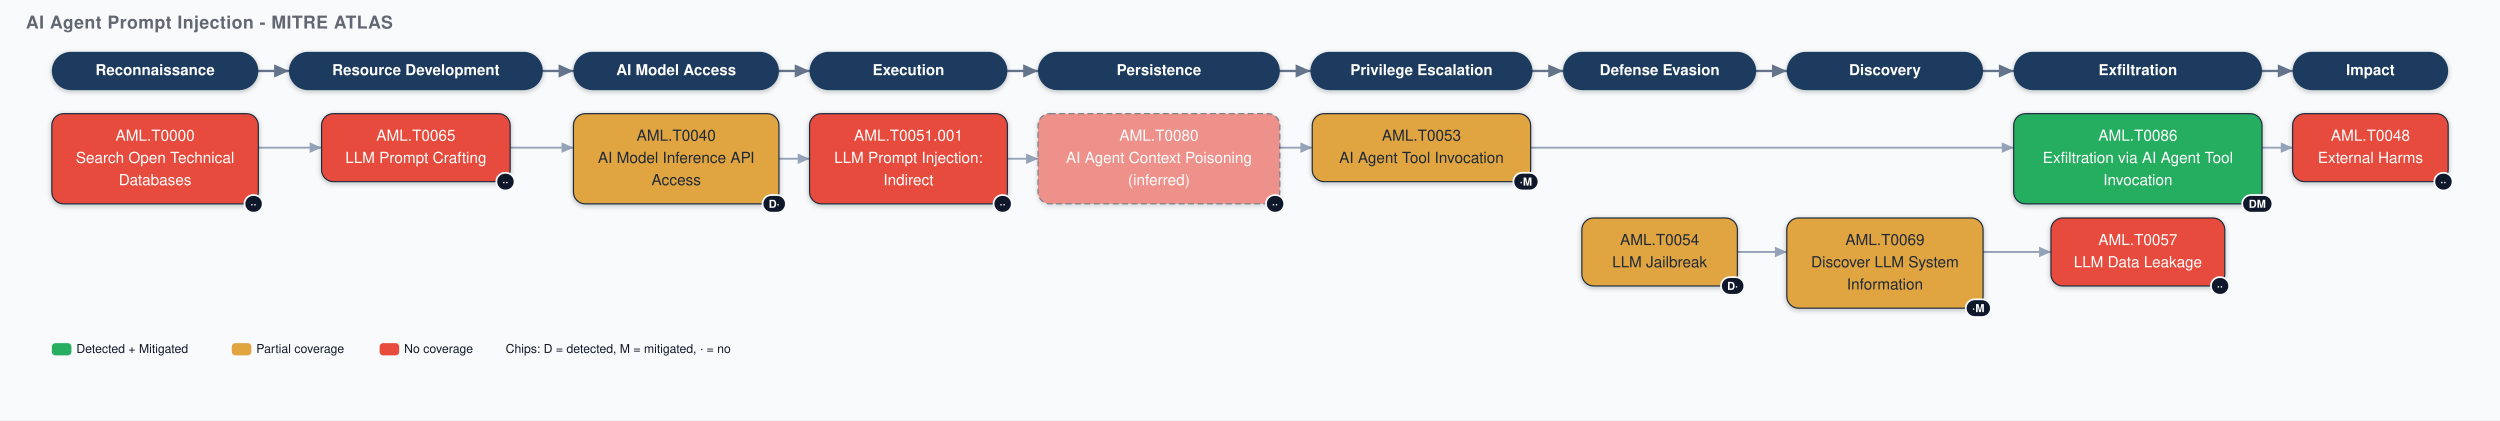
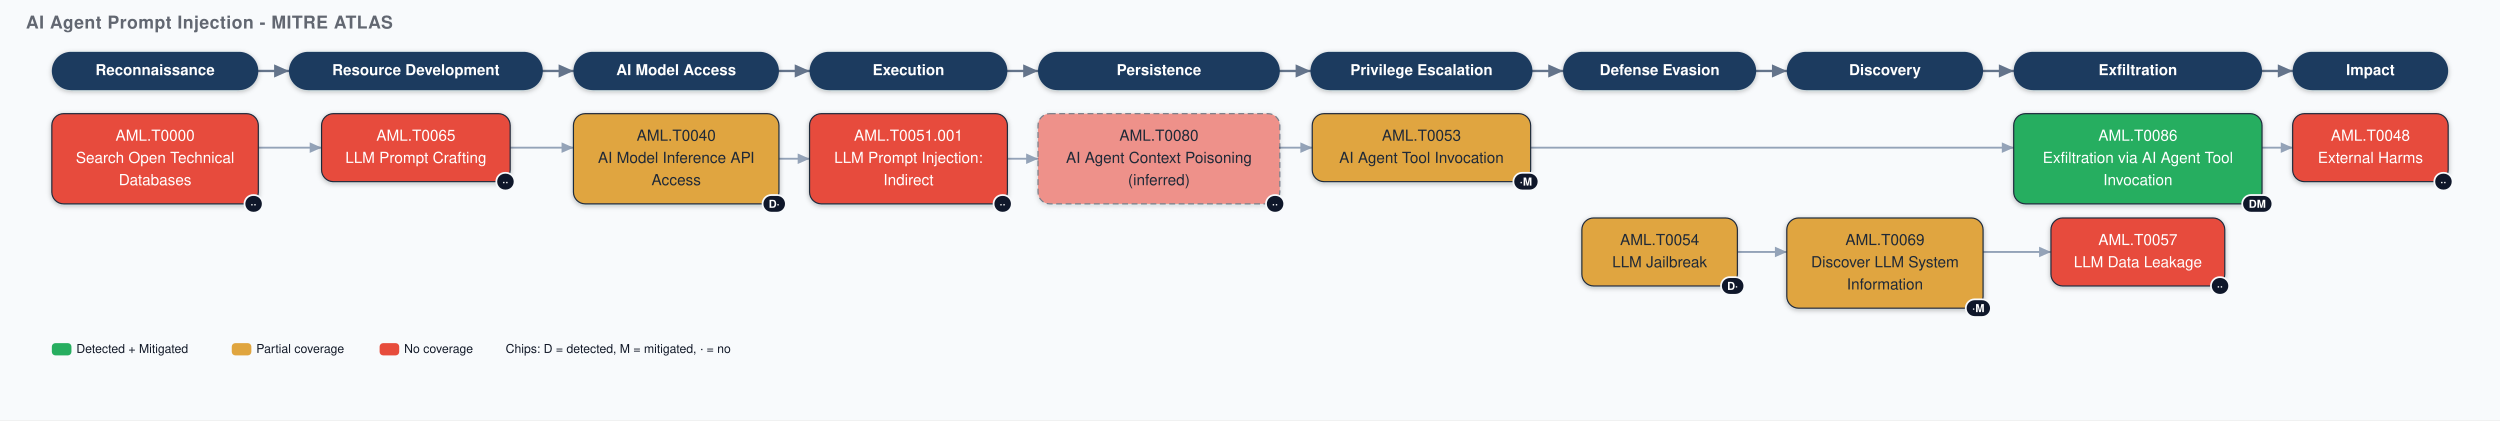
<svg xmlns="http://www.w3.org/2000/svg" width="2122.05" height="356.58" viewBox="-44 -44 2122.05 356.58" preserveAspectRatio="xMidYMid meet" class="usv-svg usv-killchain" data-usv-engine="svg" data-usv-module="killchain" data-usv-theme="sv_default">
  <defs>
    <filter id="usv-shadow-0" x="-20%" y="-20%" width="140%" height="140%">
      <feDropShadow dx="0" dy="1.2" stdDeviation="2.2" flood-color="#0f172a" flood-opacity="0.28" />
    </filter>
    <marker id="usv-arrow-1" viewBox="0 0 10 10" refX="9" refY="5" markerWidth="7" markerHeight="7" orient="auto-start-reverse">
      <path d="M 0 1 L 9 5 L 0 9 z" fill="#64748b" />
    </marker>
    <marker id="usv-arrow-2" viewBox="0 0 10 10" refX="9" refY="5" markerWidth="7" markerHeight="7" orient="auto-start-reverse">
      <path d="M 0 1 L 9 5 L 0 9 z" fill="#94a3b8" />
    </marker>
  </defs>
  <style type="text/css">
.usv-killchain text { font-family: Helvetica Neue, Helvetica, Arial, sans-serif; }
.usv-killchain .usv-node:hover rect { stroke-width: 2.2; }
</style>
  <rect x="-44" y="-44" width="2122.05" height="356.58" rx="0" fill="#f8fafc" stroke="none" stroke-width="0" />
  <g class="usv-flow" data-from="Reconnaissance" data-to="Resource Development">
    <path d="M 175.26 16.24 L 201.26 16.24" fill="none" stroke="#64748b" stroke-width="2" stroke-linecap="round" marker-end="url(#usv-arrow-1)" />
  </g>
  <g class="usv-flow" data-from="Resource Development" data-to="AI Model Access">
    <path d="M 416.75 16.24 L 442.75 16.24" fill="none" stroke="#64748b" stroke-width="2" stroke-linecap="round" marker-end="url(#usv-arrow-1)" />
  </g>
  <g class="usv-flow" data-from="AI Model Access" data-to="Execution">
    <path d="M 617.17 16.24 L 643.17 16.24" fill="none" stroke="#64748b" stroke-width="2" stroke-linecap="round" marker-end="url(#usv-arrow-1)" />
  </g>
  <g class="usv-flow" data-from="Execution" data-to="Persistence">
    <path d="M 811.09 16.24 L 837.09 16.24" fill="none" stroke="#64748b" stroke-width="2" stroke-linecap="round" marker-end="url(#usv-arrow-1)" />
  </g>
  <g class="usv-flow" data-from="Persistence" data-to="Privilege Escalation">
    <path d="M 1042.34 16.24 L 1068.34 16.24" fill="none" stroke="#64748b" stroke-width="2" stroke-linecap="round" marker-end="url(#usv-arrow-1)" />
  </g>
  <g class="usv-flow" data-from="Privilege Escalation" data-to="Defense Evasion">
    <path d="M 1256.77 16.24 L 1282.77 16.24" fill="none" stroke="#64748b" stroke-width="2" stroke-linecap="round" marker-end="url(#usv-arrow-1)" />
  </g>
  <g class="usv-flow" data-from="Defense Evasion" data-to="Discovery">
    <path d="M 1446.67 16.24 L 1472.67 16.24" fill="none" stroke="#64748b" stroke-width="2" stroke-linecap="round" marker-end="url(#usv-arrow-1)" />
  </g>
  <g class="usv-flow" data-from="Discovery" data-to="Exfiltration">
    <path d="M 1639.27 16.24 L 1665.27 16.24" fill="none" stroke="#64748b" stroke-width="2" stroke-linecap="round" marker-end="url(#usv-arrow-1)" />
  </g>
  <g class="usv-flow" data-from="Exfiltration" data-to="Impact">
    <path d="M 1876.05 16.24 L 1902.05 16.24" fill="none" stroke="#64748b" stroke-width="2" stroke-linecap="round" marker-end="url(#usv-arrow-1)" />
  </g>
  <g class="usv-edge usv-edge--incident" data-from="AML.T0000" data-incident="INC-AI-001" data-to="AML.T0065">
    <path d="M 175.26 81.33 C 202.11 81.33 202.11 81.33 228.96 81.33" fill="none" stroke="#94a3b8" stroke-width="1.6" stroke-linecap="round" marker-end="url(#usv-arrow-2)" />
  </g>
  <g class="usv-edge usv-edge--incident" data-from="AML.T0065" data-incident="INC-AI-001" data-to="AML.T0040">
    <path d="M 389.04 81.33 C 415.89 81.33 415.89 81.33 442.75 81.33" fill="none" stroke="#94a3b8" stroke-width="1.6" stroke-linecap="round" marker-end="url(#usv-arrow-2)" />
  </g>
  <g class="usv-edge usv-edge--incident" data-from="AML.T0040" data-incident="INC-AI-001" data-to="AML.T0051.001">
    <path d="M 617.17 90.75 C 630.17 90.75 630.17 90.75 643.17 90.75" fill="none" stroke="#94a3b8" stroke-width="1.6" stroke-linecap="round" marker-end="url(#usv-arrow-2)" />
  </g>
  <g class="usv-edge usv-edge--incident" data-from="AML.T0051.001" data-incident="INC-AI-001" data-to="AML.T0080">
    <path d="M 811.09 90.75 C 824.09 90.75 824.09 90.75 837.09 90.75" fill="none" stroke="#94a3b8" stroke-width="1.6" stroke-linecap="round" marker-end="url(#usv-arrow-2)" />
  </g>
  <g class="usv-edge usv-edge--incident" data-from="AML.T0080" data-incident="INC-AI-001" data-to="AML.T0053">
    <path d="M 1042.34 81.33 C 1056.1 81.33 1056.1 81.33 1069.86 81.33" fill="none" stroke="#94a3b8" stroke-width="1.6" stroke-linecap="round" marker-end="url(#usv-arrow-2)" />
  </g>
  <g class="usv-edge usv-edge--incident" data-from="AML.T0053" data-incident="INC-AI-001" data-to="AML.T0086">
    <path d="M 1255.25 81.33 C 1460.26 81.33 1460.26 81.33 1665.27 81.33" fill="none" stroke="#94a3b8" stroke-width="1.6" stroke-linecap="round" marker-end="url(#usv-arrow-2)" />
  </g>
  <g class="usv-edge usv-edge--incident" data-from="AML.T0086" data-incident="INC-AI-001" data-to="AML.T0048">
    <path d="M 1876.05 81.33 C 1889.05 81.33 1889.05 81.33 1902.05 81.33" fill="none" stroke="#94a3b8" stroke-width="1.6" stroke-linecap="round" marker-end="url(#usv-arrow-2)" />
  </g>
  <g class="usv-edge usv-edge--incident" data-from="AML.T0054" data-incident="INC-AI-002" data-to="AML.T0069">
    <path d="M 1430.72 169.88 C 1451.7 169.88 1451.7 169.88 1472.67 169.88" fill="none" stroke="#94a3b8" stroke-width="1.6" stroke-linecap="round" marker-end="url(#usv-arrow-2)" />
  </g>
  <g class="usv-edge usv-edge--incident" data-from="AML.T0069" data-incident="INC-AI-002" data-to="AML.T0057">
    <path d="M 1639.27 169.88 C 1668.08 169.88 1668.08 169.88 1696.89 169.88" fill="none" stroke="#94a3b8" stroke-width="1.6" stroke-linecap="round" marker-end="url(#usv-arrow-2)" />
  </g>
  <g class="usv-phase" data-phase="Reconnaissance">
    <rect x="0" y="0" width="175.26" height="32.48" rx="16.24" fill="#1e3a5f" stroke="#1e3a5f" stroke-width="0" filter="url(#usv-shadow-0)" />
    <text x="87.63" y="19.76" text-anchor="middle" font-size="12.8" fill="#ffffff" font-weight="bold">Reconnaissance</text>
  </g>
  <g class="usv-phase" data-phase="Resource Development">
    <rect x="201.26" y="0" width="215.49" height="32.48" rx="16.24" fill="#1e3a5f" stroke="#1e3a5f" stroke-width="0" filter="url(#usv-shadow-0)" />
    <text x="309" y="19.76" text-anchor="middle" font-size="12.8" fill="#ffffff" font-weight="bold">Resource Development</text>
  </g>
  <g class="usv-phase" data-phase="AI Model Access">
    <rect x="442.75" y="0" width="174.43" height="32.48" rx="16.24" fill="#1e3a5f" stroke="#1e3a5f" stroke-width="0" filter="url(#usv-shadow-0)" />
    <text x="529.96" y="19.76" text-anchor="middle" font-size="12.8" fill="#ffffff" font-weight="bold">AI Model Access</text>
  </g>
  <g class="usv-phase" data-phase="Execution">
    <rect x="643.17" y="0" width="167.92" height="32.48" rx="16.24" fill="#1e3a5f" stroke="#1e3a5f" stroke-width="0" filter="url(#usv-shadow-0)" />
    <text x="727.13" y="19.76" text-anchor="middle" font-size="12.8" fill="#ffffff" font-weight="bold">Execution</text>
  </g>
  <g class="usv-phase" data-phase="Persistence">
    <rect x="837.09" y="0" width="205.25" height="32.48" rx="16.24" fill="#1e3a5f" stroke="#1e3a5f" stroke-width="0" filter="url(#usv-shadow-0)" />
    <text x="939.72" y="19.76" text-anchor="middle" font-size="12.8" fill="#ffffff" font-weight="bold">Persistence</text>
  </g>
  <g class="usv-phase" data-phase="Privilege Escalation">
    <rect x="1068.34" y="0" width="188.43" height="32.48" rx="16.24" fill="#1e3a5f" stroke="#1e3a5f" stroke-width="0" filter="url(#usv-shadow-0)" />
    <text x="1162.56" y="19.76" text-anchor="middle" font-size="12.8" fill="#ffffff" font-weight="bold">Privilege Escalation</text>
  </g>
  <g class="usv-phase" data-phase="Defense Evasion">
    <rect x="1282.77" y="0" width="163.9" height="32.48" rx="16.24" fill="#1e3a5f" stroke="#1e3a5f" stroke-width="0" filter="url(#usv-shadow-0)" />
    <text x="1364.72" y="19.76" text-anchor="middle" font-size="12.8" fill="#ffffff" font-weight="bold">Defense Evasion</text>
  </g>
  <g class="usv-phase" data-phase="Discovery">
    <rect x="1472.67" y="0" width="166.6" height="32.48" rx="16.24" fill="#1e3a5f" stroke="#1e3a5f" stroke-width="0" filter="url(#usv-shadow-0)" />
    <text x="1555.97" y="19.76" text-anchor="middle" font-size="12.8" fill="#ffffff" font-weight="bold">Discovery</text>
  </g>
  <g class="usv-phase" data-phase="Exfiltration">
    <rect x="1665.27" y="0" width="210.78" height="32.48" rx="16.24" fill="#1e3a5f" stroke="#1e3a5f" stroke-width="0" filter="url(#usv-shadow-0)" />
    <text x="1770.66" y="19.76" text-anchor="middle" font-size="12.8" fill="#ffffff" font-weight="bold">Exfiltration</text>
  </g>
  <g class="usv-phase" data-phase="Impact">
    <rect x="1902.05" y="0" width="132" height="32.48" rx="16.24" fill="#1e3a5f" stroke="#1e3a5f" stroke-width="0" filter="url(#usv-shadow-0)" />
    <text x="1968.05" y="19.76" text-anchor="middle" font-size="12.8" fill="#ffffff" font-weight="bold">Impact</text>
  </g>
  <g class="usv-node usv-node--technique usv-cover--gap usv-sev--low" data-coverage="gap" data-detected="false" data-label="Search Open Technical Databases" data-mitigated="false" data-node-id="AML_T0000" data-phase="Reconnaissance">
    <rect x="0" y="52.48" width="175.26" height="76.55" rx="10" fill="#e74c3c" stroke="#1e293b" stroke-width="1" filter="url(#usv-shadow-0)" />
    <text x="87.63" y="75.48" text-anchor="middle" font-size="13" fill="#ffffff">AML.T0000</text>
    <text x="87.63" y="94.33" text-anchor="middle" font-size="13" fill="#ffffff">Search Open Technical</text>
    <text x="87.63" y="113.18" text-anchor="middle" font-size="13" fill="#ffffff">Databases</text>
  </g>
  <g class="usv-node usv-node--technique usv-cover--gap usv-sev--medium" data-coverage="gap" data-detected="false" data-label="LLM Prompt Crafting" data-mitigated="false" data-node-id="AML_T0065" data-phase="Resource Development">
    <rect x="228.96" y="52.48" width="160.08" height="57.7" rx="10" fill="#e74c3c" stroke="#1e293b" stroke-width="1" filter="url(#usv-shadow-0)" />
    <text x="309" y="75.48" text-anchor="middle" font-size="13" fill="#ffffff">AML.T0065</text>
    <text x="309" y="94.33" text-anchor="middle" font-size="13" fill="#ffffff">LLM Prompt Crafting</text>
  </g>
  <g class="usv-node usv-node--technique usv-cover--partial usv-sev--medium" data-coverage="partial" data-detected="true" data-label="AI Model Inference API Access" data-mitigated="false" data-node-id="AML_T0040" data-phase="AI Model Access">
    <rect x="442.75" y="52.48" width="174.43" height="76.55" rx="10" fill="#e0a53f" stroke="#1e293b" stroke-width="1" filter="url(#usv-shadow-0)" />
    <text x="529.96" y="75.48" text-anchor="middle" font-size="13" fill="#1f2937">AML.T0040</text>
    <text x="529.96" y="94.33" text-anchor="middle" font-size="13" fill="#1f2937">AI Model Inference API</text>
    <text x="529.96" y="113.18" text-anchor="middle" font-size="13" fill="#1f2937">Access</text>
  </g>
  <g class="usv-node usv-node--technique usv-cover--gap usv-sev--critical" data-coverage="gap" data-detected="false" data-label="LLM Prompt Injection: Indirect" data-mitigated="false" data-node-id="AML_T0051_001" data-phase="Execution">
    <rect x="643.17" y="52.48" width="167.92" height="76.55" rx="10" fill="#e74c3c" stroke="#1e293b" stroke-width="1" filter="url(#usv-shadow-0)" />
    <text x="727.13" y="75.48" text-anchor="middle" font-size="13" fill="#ffffff">AML.T0051.001</text>
    <text x="727.13" y="94.33" text-anchor="middle" font-size="13" fill="#ffffff">LLM Prompt Injection:</text>
    <text x="727.13" y="113.18" text-anchor="middle" font-size="13" fill="#ffffff">Indirect</text>
  </g>
-   <g class="usv-node usv-node--technique usv-cover--gap usv-sev--high usv-node--inferred" data-confidence="hypothesis" data-coverage="gap" data-detected="false" data-inferred="true" data-label="AI Agent Context Poisoning" data-mitigated="false" data-node-id="AML_T0080" data-phase="Persistence" opacity="0.6">
-     <rect x="837.09" y="52.48" width="205.25" height="76.55" rx="10" fill="#e74c3c" stroke="#1e293b" stroke-width="1" filter="url(#usv-shadow-0)" stroke-dasharray="5 3" />
-     <text x="939.72" y="75.48" text-anchor="middle" font-size="13" fill="#ffffff">AML.T0080</text>
-     <text x="939.72" y="94.33" text-anchor="middle" font-size="13" fill="#ffffff">AI Agent Context Poisoning</text>
-     <text x="939.72" y="113.18" text-anchor="middle" font-size="13" fill="#ffffff">(inferred)</text>
+   <g class="usv-node usv-node--technique usv-cover--gap usv-sev--high usv-node--inferred" data-confidence="hypothesis" data-coverage="gap" data-detected="false" data-inferred="true" data-label="AI Agent Context Poisoning" data-mitigated="false" data-node-id="AML_T0080" data-phase="Persistence">
+     <rect x="837.09" y="52.48" width="205.25" height="76.55" rx="10" fill="#e74c3c" stroke="#1e293b" stroke-width="1" filter="url(#usv-shadow-0)" stroke-dasharray="5 3" opacity="0.6" />
+     <text x="939.72" y="75.48" text-anchor="middle" font-size="13" fill="#1f2937">AML.T0080</text>
+     <text x="939.72" y="94.33" text-anchor="middle" font-size="13" fill="#1f2937">AI Agent Context Poisoning</text>
+     <text x="939.72" y="113.18" text-anchor="middle" font-size="13" fill="#1f2937">(inferred)</text>
  </g>
  <g class="usv-node usv-node--technique usv-cover--partial usv-sev--critical" data-coverage="partial" data-detected="false" data-label="AI Agent Tool Invocation" data-mitigated="true" data-node-id="AML_T0053" data-phase="Privilege Escalation">
    <rect x="1069.86" y="52.48" width="185.38" height="57.7" rx="10" fill="#e0a53f" stroke="#1e293b" stroke-width="1" filter="url(#usv-shadow-0)" />
    <text x="1162.56" y="75.48" text-anchor="middle" font-size="13" fill="#1f2937">AML.T0053</text>
    <text x="1162.56" y="94.33" text-anchor="middle" font-size="13" fill="#1f2937">AI Agent Tool Invocation</text>
  </g>
  <g class="usv-node usv-node--technique usv-cover--partial usv-sev--high" data-coverage="partial" data-detected="true" data-label="LLM Jailbreak" data-mitigated="false" data-node-id="AML_T0054" data-phase="Defense Evasion">
    <rect x="1298.72" y="141.03" width="132" height="57.7" rx="10" fill="#e0a53f" stroke="#1e293b" stroke-width="1" filter="url(#usv-shadow-0)" />
    <text x="1364.72" y="164.03" text-anchor="middle" font-size="13" fill="#1f2937">AML.T0054</text>
    <text x="1364.72" y="182.88" text-anchor="middle" font-size="13" fill="#1f2937">LLM Jailbreak</text>
  </g>
  <g class="usv-node usv-node--technique usv-cover--partial usv-sev--medium" data-coverage="partial" data-detected="false" data-label="Discover LLM System Information" data-mitigated="true" data-node-id="AML_T0069" data-phase="Discovery">
    <rect x="1472.67" y="141.03" width="166.6" height="76.55" rx="10" fill="#e0a53f" stroke="#1e293b" stroke-width="1" filter="url(#usv-shadow-0)" />
    <text x="1555.97" y="164.03" text-anchor="middle" font-size="13" fill="#1f2937">AML.T0069</text>
    <text x="1555.97" y="182.88" text-anchor="middle" font-size="13" fill="#1f2937">Discover LLM System</text>
    <text x="1555.97" y="201.73" text-anchor="middle" font-size="13" fill="#1f2937">Information</text>
  </g>
  <g class="usv-node usv-node--technique usv-cover--gap usv-sev--high" data-coverage="gap" data-detected="false" data-label="LLM Data Leakage" data-mitigated="false" data-node-id="AML_T0057" data-phase="Exfiltration">
    <rect x="1696.89" y="141.03" width="147.54" height="57.7" rx="10" fill="#e74c3c" stroke="#1e293b" stroke-width="1" filter="url(#usv-shadow-0)" />
    <text x="1770.66" y="164.03" text-anchor="middle" font-size="13" fill="#ffffff">AML.T0057</text>
    <text x="1770.66" y="182.88" text-anchor="middle" font-size="13" fill="#ffffff">LLM Data Leakage</text>
  </g>
  <g class="usv-node usv-node--technique usv-cover--covered usv-sev--critical" data-coverage="covered" data-detected="true" data-label="Exfiltration via AI Agent Tool Invocation" data-mitigated="true" data-node-id="AML_T0086" data-phase="Exfiltration">
    <rect x="1665.27" y="52.48" width="210.78" height="76.55" rx="10" fill="#27ae60" stroke="#1e293b" stroke-width="1" filter="url(#usv-shadow-0)" />
    <text x="1770.66" y="75.48" text-anchor="middle" font-size="13" fill="#ffffff">AML.T0086</text>
    <text x="1770.66" y="94.33" text-anchor="middle" font-size="13" fill="#ffffff">Exfiltration via AI Agent Tool</text>
    <text x="1770.66" y="113.18" text-anchor="middle" font-size="13" fill="#ffffff">Invocation</text>
  </g>
  <g class="usv-node usv-node--technique usv-cover--gap usv-sev--high" data-coverage="gap" data-detected="false" data-label="External Harms" data-mitigated="false" data-node-id="AML_T0048" data-phase="Impact">
    <rect x="1902.05" y="52.48" width="132" height="57.7" rx="10" fill="#e74c3c" stroke="#1e293b" stroke-width="1" filter="url(#usv-shadow-0)" />
    <text x="1968.05" y="75.48" text-anchor="middle" font-size="13" fill="#ffffff">AML.T0048</text>
    <text x="1968.05" y="94.33" text-anchor="middle" font-size="13" fill="#ffffff">External Harms</text>
  </g>
  <g class="usv-badge usv-badge--coverage" data-value="··">
    <rect x="163.51" y="121.54" width="15.5" height="14.98" rx="7.49" fill="#0f172a" stroke="#f8fafc" stroke-width="1.5" />
    <text x="171.26" y="132.4" text-anchor="middle" font-size="9.36" font-weight="bold" fill="#ffffff">··</text>
  </g>
  <g class="usv-badge usv-badge--coverage" data-value="··">
    <rect x="377.29" y="102.69" width="15.5" height="14.98" rx="7.49" fill="#0f172a" stroke="#f8fafc" stroke-width="1.5" />
    <text x="385.04" y="113.55" text-anchor="middle" font-size="9.36" font-weight="bold" fill="#ffffff">··</text>
  </g>
  <g class="usv-badge usv-badge--coverage" data-value="D·">
    <rect x="603.27" y="121.54" width="19.81" height="14.98" rx="7.49" fill="#0f172a" stroke="#f8fafc" stroke-width="1.5" />
    <text x="613.17" y="132.4" text-anchor="middle" font-size="9.36" font-weight="bold" fill="#ffffff">D·</text>
  </g>
  <g class="usv-badge usv-badge--coverage" data-value="··">
    <rect x="799.34" y="121.54" width="15.5" height="14.98" rx="7.49" fill="#0f172a" stroke="#f8fafc" stroke-width="1.5" />
    <text x="807.09" y="132.4" text-anchor="middle" font-size="9.36" font-weight="bold" fill="#ffffff">··</text>
  </g>
  <g class="usv-badge usv-badge--coverage" data-value="··">
    <rect x="1030.59" y="121.54" width="15.5" height="14.98" rx="7.49" fill="#0f172a" stroke="#f8fafc" stroke-width="1.5" />
    <text x="1038.34" y="132.4" text-anchor="middle" font-size="9.36" font-weight="bold" fill="#ffffff">··</text>
  </g>
  <g class="usv-badge usv-badge--coverage" data-value="·M">
    <rect x="1240.58" y="102.69" width="21.35" height="14.98" rx="7.49" fill="#0f172a" stroke="#f8fafc" stroke-width="1.5" />
    <text x="1251.25" y="113.55" text-anchor="middle" font-size="9.36" font-weight="bold" fill="#ffffff">·M</text>
  </g>
  <g class="usv-badge usv-badge--coverage" data-value="D·">
    <rect x="1416.82" y="191.24" width="19.81" height="14.98" rx="7.49" fill="#0f172a" stroke="#f8fafc" stroke-width="1.5" />
    <text x="1426.72" y="202.1" text-anchor="middle" font-size="9.36" font-weight="bold" fill="#ffffff">D·</text>
  </g>
  <g class="usv-badge usv-badge--coverage" data-value="·M">
    <rect x="1624.59" y="210.09" width="21.35" height="14.98" rx="7.49" fill="#0f172a" stroke="#f8fafc" stroke-width="1.5" />
    <text x="1635.27" y="220.95" text-anchor="middle" font-size="9.36" font-weight="bold" fill="#ffffff">·M</text>
  </g>
  <g class="usv-badge usv-badge--coverage" data-value="··">
    <rect x="1832.68" y="191.24" width="15.5" height="14.98" rx="7.49" fill="#0f172a" stroke="#f8fafc" stroke-width="1.5" />
    <text x="1840.43" y="202.1" text-anchor="middle" font-size="9.36" font-weight="bold" fill="#ffffff">··</text>
  </g>
  <g class="usv-badge usv-badge--coverage" data-value="DM">
    <rect x="1859.22" y="121.54" width="25.66" height="14.98" rx="7.49" fill="#0f172a" stroke="#f8fafc" stroke-width="1.5" />
    <text x="1872.05" y="132.4" text-anchor="middle" font-size="9.36" font-weight="bold" fill="#ffffff">DM</text>
  </g>
  <g class="usv-badge usv-badge--coverage" data-value="··">
    <rect x="2022.3" y="102.69" width="15.5" height="14.98" rx="7.49" fill="#0f172a" stroke="#f8fafc" stroke-width="1.5" />
    <text x="2030.05" y="113.55" text-anchor="middle" font-size="9.36" font-weight="bold" fill="#ffffff">··</text>
  </g>
  <text x="-22" y="-19.8" text-anchor="start" font-size="15" font-weight="600" fill="#111827" opacity="0.65" letter-spacing="0.4">AI Agent Prompt Injection - MITRE ATLAS</text>
  <g class="usv-legend">
    <rect x="0" y="247.26" width="16.64" height="10.4" rx="3" fill="#27ae60" stroke="none" stroke-width="0" />
    <text x="20.8" y="255.58" text-anchor="start" font-size="10.4" fill="#111827">Detected + Mitigated</text>
    <rect x="152.72" y="247.26" width="16.64" height="10.4" rx="3" fill="#e0a53f" stroke="none" stroke-width="0" />
    <text x="173.52" y="255.58" text-anchor="start" font-size="10.4" fill="#111827">Partial coverage</text>
    <rect x="278.22" y="247.26" width="16.64" height="10.4" rx="3" fill="#e74c3c" stroke="none" stroke-width="0" />
    <text x="299.02" y="255.58" text-anchor="start" font-size="10.4" fill="#111827">No coverage</text>
    <text x="385.18" y="255.58" text-anchor="start" font-size="10.4" fill="#111827">Chips: D = detected, M = mitigated, · = no</text>
  </g>
</svg>
